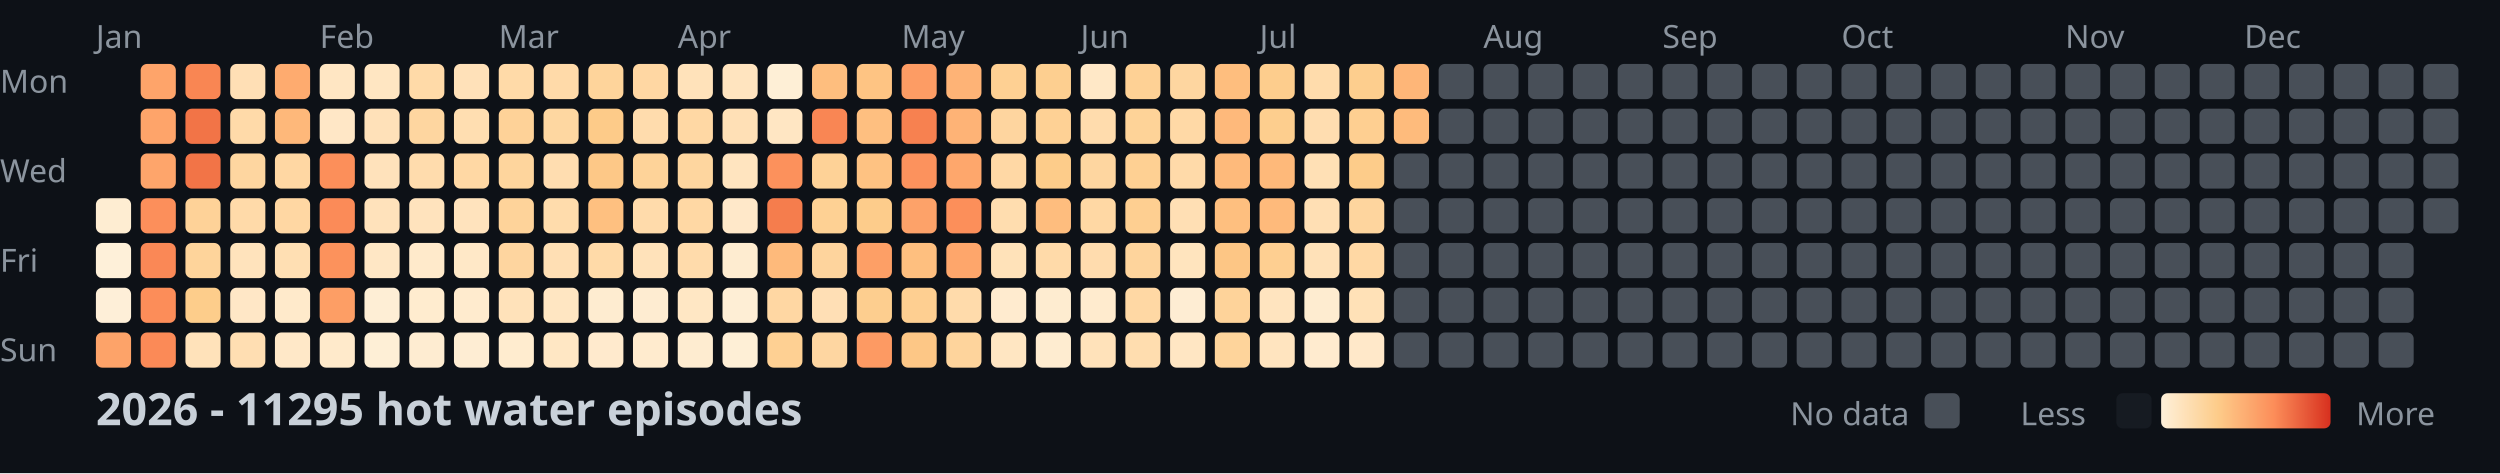
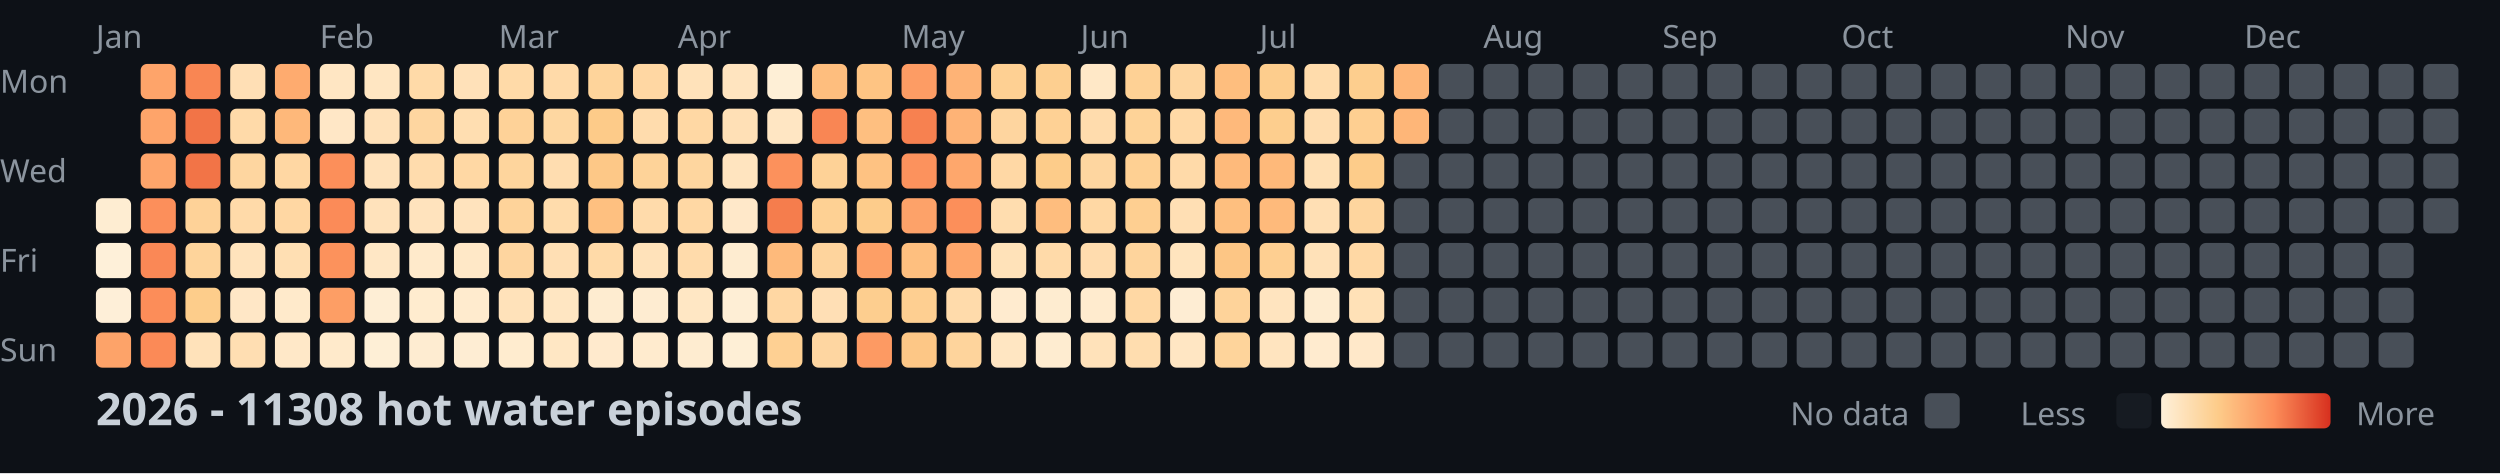
<svg xmlns="http://www.w3.org/2000/svg" width="782" height="148">
  <style>
    .month { font: 10px sans-serif; fill: #8b949e; }
    .day { font: 10px sans-serif; fill: #8b949e; }
    .title { font: bold 14px sans-serif; fill: #c9d1d9; }
    .legend { font: 10px sans-serif; fill: #8b949e; }
  </style>
  <rect width="100%" height="100%" fill="#0d1117" />
  <text x="0" y="29" class="day">Mon</text>
  <text x="0" y="57" class="day">Wed</text>
  <text x="0" y="85" class="day">Fri</text>
  <text x="0" y="113" class="day">Sun</text>
  <text x="30" y="15" class="month">Jan</text>
  <text x="100" y="15" class="month">Feb</text>
  <text x="156" y="15" class="month">Mar</text>
  <text x="212" y="15" class="month">Apr</text>
  <text x="282" y="15" class="month">May</text>
  <text x="338" y="15" class="month">Jun</text>
  <text x="394" y="15" class="month">Jul</text>
  <text x="464" y="15" class="month">Aug</text>
  <text x="520" y="15" class="month">Sep</text>
  <text x="576" y="15" class="month">Oct</text>
  <text x="646" y="15" class="month">Nov</text>
  <text x="702" y="15" class="month">Dec</text>
  <rect x="30" y="62" width="11" height="11" fill="#feedd2" rx="2" />
  <rect x="30" y="76" width="11" height="11" fill="#fef0d9" rx="2" />
  <rect x="30" y="90" width="11" height="11" fill="#feefd8" rx="2" />
  <rect x="30" y="104" width="11" height="11" fill="#fda369" rx="2" />
  <rect x="44" y="20" width="11" height="11" fill="#fea46a" rx="2" />
  <rect x="44" y="34" width="11" height="11" fill="#fea46a" rx="2" />
  <rect x="44" y="48" width="11" height="11" fill="#fea56b" rx="2" />
  <rect x="44" y="62" width="11" height="11" fill="#fc8f5b" rx="2" />
  <rect x="44" y="76" width="11" height="11" fill="#fa8856" rx="2" />
  <rect x="44" y="90" width="11" height="11" fill="#fc8d59" rx="2" />
  <rect x="44" y="104" width="11" height="11" fill="#fb8a57" rx="2" />
  <rect x="58" y="20" width="11" height="11" fill="#f98653" rx="2" />
  <rect x="58" y="34" width="11" height="11" fill="#f27447" rx="2" />
  <rect x="58" y="48" width="11" height="11" fill="#f27447" rx="2" />
  <rect x="58" y="62" width="11" height="11" fill="#fed298" rx="2" />
  <rect x="58" y="76" width="11" height="11" fill="#fed49b" rx="2" />
  <rect x="58" y="90" width="11" height="11" fill="#fdcd8b" rx="2" />
  <rect x="58" y="104" width="11" height="11" fill="#ffe2ba" rx="2" />
  <rect x="72" y="20" width="11" height="11" fill="#ffdfb5" rx="2" />
  <rect x="72" y="34" width="11" height="11" fill="#ffdaa9" rx="2" />
  <rect x="72" y="48" width="11" height="11" fill="#fed6a0" rx="2" />
  <rect x="72" y="62" width="11" height="11" fill="#ffdaa9" rx="2" />
  <rect x="72" y="76" width="11" height="11" fill="#ffe3bc" rx="2" />
  <rect x="72" y="90" width="11" height="11" fill="#ffe7c6" rx="2" />
  <rect x="72" y="104" width="11" height="11" fill="#ffdeb2" rx="2" />
  <rect x="86" y="20" width="11" height="11" fill="#feab6f" rx="2" />
  <rect x="86" y="34" width="11" height="11" fill="#feb87a" rx="2" />
  <rect x="86" y="48" width="11" height="11" fill="#ffd7a3" rx="2" />
  <rect x="86" y="62" width="11" height="11" fill="#ffd7a3" rx="2" />
  <rect x="86" y="76" width="11" height="11" fill="#ffdfb3" rx="2" />
  <rect x="86" y="90" width="11" height="11" fill="#ffeacb" rx="2" />
  <rect x="86" y="104" width="11" height="11" fill="#ffe8c8" rx="2" />
  <rect x="100" y="20" width="11" height="11" fill="#ffe6c3" rx="2" />
  <rect x="100" y="34" width="11" height="11" fill="#ffe7c6" rx="2" />
  <rect x="100" y="48" width="11" height="11" fill="#fc8f5a" rx="2" />
  <rect x="100" y="62" width="11" height="11" fill="#fb8b58" rx="2" />
  <rect x="100" y="76" width="11" height="11" fill="#fc925c" rx="2" />
  <rect x="100" y="90" width="11" height="11" fill="#fd9e65" rx="2" />
  <rect x="100" y="104" width="11" height="11" fill="#ffeacb" rx="2" />
  <rect x="114" y="20" width="11" height="11" fill="#ffe6c2" rx="2" />
  <rect x="114" y="34" width="11" height="11" fill="#ffe1b9" rx="2" />
  <rect x="114" y="48" width="11" height="11" fill="#ffe2bb" rx="2" />
  <rect x="114" y="62" width="11" height="11" fill="#ffe2bb" rx="2" />
  <rect x="114" y="76" width="11" height="11" fill="#ffe7c5" rx="2" />
  <rect x="114" y="90" width="11" height="11" fill="#feeed5" rx="2" />
  <rect x="114" y="104" width="11" height="11" fill="#feefd6" rx="2" />
  <rect x="128" y="20" width="11" height="11" fill="#ffdaa8" rx="2" />
  <rect x="128" y="34" width="11" height="11" fill="#fed6a0" rx="2" />
  <rect x="128" y="48" width="11" height="11" fill="#ffdcad" rx="2" />
  <rect x="128" y="62" width="11" height="11" fill="#ffe3bd" rx="2" />
  <rect x="128" y="76" width="11" height="11" fill="#ffeacb" rx="2" />
  <rect x="128" y="90" width="11" height="11" fill="#ffeccf" rx="2" />
  <rect x="128" y="104" width="11" height="11" fill="#feecd1" rx="2" />
  <rect x="142" y="20" width="11" height="11" fill="#ffe1b9" rx="2" />
  <rect x="142" y="34" width="11" height="11" fill="#ffdeb1" rx="2" />
  <rect x="142" y="48" width="11" height="11" fill="#ffd8a4" rx="2" />
  <rect x="142" y="62" width="11" height="11" fill="#ffe3bd" rx="2" />
  <rect x="142" y="76" width="11" height="11" fill="#ffe8c7" rx="2" />
  <rect x="142" y="90" width="11" height="11" fill="#ffebce" rx="2" />
  <rect x="142" y="104" width="11" height="11" fill="#feedd3" rx="2" />
  <rect x="156" y="20" width="11" height="11" fill="#ffdaa8" rx="2" />
  <rect x="156" y="34" width="11" height="11" fill="#fed298" rx="2" />
  <rect x="156" y="48" width="11" height="11" fill="#fed59d" rx="2" />
  <rect x="156" y="62" width="11" height="11" fill="#fed39a" rx="2" />
  <rect x="156" y="76" width="11" height="11" fill="#fed59f" rx="2" />
  <rect x="156" y="90" width="11" height="11" fill="#ffe2ba" rx="2" />
  <rect x="156" y="104" width="11" height="11" fill="#ffeccf" rx="2" />
  <rect x="170" y="20" width="11" height="11" fill="#ffdaa9" rx="2" />
  <rect x="170" y="34" width="11" height="11" fill="#fed7a1" rx="2" />
  <rect x="170" y="48" width="11" height="11" fill="#ffddb0" rx="2" />
  <rect x="170" y="62" width="11" height="11" fill="#ffdcac" rx="2" />
  <rect x="170" y="76" width="11" height="11" fill="#ffdfb4" rx="2" />
  <rect x="170" y="90" width="11" height="11" fill="#ffe6c2" rx="2" />
  <rect x="170" y="104" width="11" height="11" fill="#ffe7c4" rx="2" />
  <rect x="184" y="20" width="11" height="11" fill="#fed49b" rx="2" />
  <rect x="184" y="34" width="11" height="11" fill="#fdcb89" rx="2" />
  <rect x="184" y="48" width="11" height="11" fill="#fdc887" rx="2" />
  <rect x="184" y="62" width="11" height="11" fill="#fec080" rx="2" />
  <rect x="184" y="76" width="11" height="11" fill="#ffdaa8" rx="2" />
  <rect x="184" y="90" width="11" height="11" fill="#feecd0" rx="2" />
  <rect x="184" y="104" width="11" height="11" fill="#ffeacd" rx="2" />
  <rect x="198" y="20" width="11" height="11" fill="#ffd7a3" rx="2" />
  <rect x="198" y="34" width="11" height="11" fill="#ffdcad" rx="2" />
  <rect x="198" y="48" width="11" height="11" fill="#fed399" rx="2" />
  <rect x="198" y="62" width="11" height="11" fill="#ffdbab" rx="2" />
  <rect x="198" y="76" width="11" height="11" fill="#ffe2ba" rx="2" />
  <rect x="198" y="90" width="11" height="11" fill="#feecd1" rx="2" />
  <rect x="198" y="104" width="11" height="11" fill="#ffebce" rx="2" />
  <rect x="212" y="20" width="11" height="11" fill="#ffe2ba" rx="2" />
  <rect x="212" y="34" width="11" height="11" fill="#ffd8a4" rx="2" />
  <rect x="212" y="48" width="11" height="11" fill="#fed69f" rx="2" />
  <rect x="212" y="62" width="11" height="11" fill="#ffd8a4" rx="2" />
  <rect x="212" y="76" width="11" height="11" fill="#ffdbab" rx="2" />
  <rect x="212" y="90" width="11" height="11" fill="#ffe7c4" rx="2" />
  <rect x="212" y="104" width="11" height="11" fill="#feecd0" rx="2" />
  <rect x="226" y="20" width="11" height="11" fill="#ffe4bf" rx="2" />
  <rect x="226" y="34" width="11" height="11" fill="#ffe0b6" rx="2" />
  <rect x="226" y="48" width="11" height="11" fill="#ffe4bf" rx="2" />
  <rect x="226" y="62" width="11" height="11" fill="#ffe8c9" rx="2" />
  <rect x="226" y="76" width="11" height="11" fill="#feecd0" rx="2" />
  <rect x="226" y="90" width="11" height="11" fill="#feeed5" rx="2" />
  <rect x="226" y="104" width="11" height="11" fill="#feefd6" rx="2" />
  <rect x="240" y="20" width="11" height="11" fill="#feefd6" rx="2" />
  <rect x="240" y="34" width="11" height="11" fill="#ffe6c3" rx="2" />
  <rect x="240" y="48" width="11" height="11" fill="#fc915c" rx="2" />
  <rect x="240" y="62" width="11" height="11" fill="#f57d4d" rx="2" />
  <rect x="240" y="76" width="11" height="11" fill="#feba7b" rx="2" />
  <rect x="240" y="90" width="11" height="11" fill="#ffd7a3" rx="2" />
  <rect x="240" y="104" width="11" height="11" fill="#fed093" rx="2" />
  <rect x="254" y="20" width="11" height="11" fill="#febe7e" rx="2" />
  <rect x="254" y="34" width="11" height="11" fill="#f98654" rx="2" />
  <rect x="254" y="48" width="11" height="11" fill="#fed297" rx="2" />
  <rect x="254" y="62" width="11" height="11" fill="#fed194" rx="2" />
  <rect x="254" y="76" width="11" height="11" fill="#fed49d" rx="2" />
  <rect x="254" y="90" width="11" height="11" fill="#ffdfb5" rx="2" />
  <rect x="254" y="104" width="11" height="11" fill="#fed6a1" rx="2" />
  <rect x="268" y="20" width="11" height="11" fill="#fec483" rx="2" />
  <rect x="268" y="34" width="11" height="11" fill="#febf80" rx="2" />
  <rect x="268" y="48" width="11" height="11" fill="#fec282" rx="2" />
  <rect x="268" y="62" width="11" height="11" fill="#fdcc8b" rx="2" />
  <rect x="268" y="76" width="11" height="11" fill="#fd9f66" rx="2" />
  <rect x="268" y="90" width="11" height="11" fill="#fdce8f" rx="2" />
  <rect x="268" y="104" width="11" height="11" fill="#fd9a63" rx="2" />
  <rect x="282" y="20" width="11" height="11" fill="#fd9c64" rx="2" />
  <rect x="282" y="34" width="11" height="11" fill="#f78150" rx="2" />
  <rect x="282" y="48" width="11" height="11" fill="#fc925d" rx="2" />
  <rect x="282" y="62" width="11" height="11" fill="#fda269" rx="2" />
  <rect x="282" y="76" width="11" height="11" fill="#febf7f" rx="2" />
  <rect x="282" y="90" width="11" height="11" fill="#fecf91" rx="2" />
  <rect x="282" y="104" width="11" height="11" fill="#fdc786" rx="2" />
  <rect x="296" y="20" width="11" height="11" fill="#feb376" rx="2" />
  <rect x="296" y="34" width="11" height="11" fill="#feb376" rx="2" />
  <rect x="296" y="48" width="11" height="11" fill="#fea76c" rx="2" />
  <rect x="296" y="62" width="11" height="11" fill="#fc8f5a" rx="2" />
  <rect x="296" y="76" width="11" height="11" fill="#fea66b" rx="2" />
  <rect x="296" y="90" width="11" height="11" fill="#ffdbab" rx="2" />
  <rect x="296" y="104" width="11" height="11" fill="#fed49c" rx="2" />
  <rect x="310" y="20" width="11" height="11" fill="#fed093" rx="2" />
  <rect x="310" y="34" width="11" height="11" fill="#fed59f" rx="2" />
  <rect x="310" y="48" width="11" height="11" fill="#ffd8a5" rx="2" />
  <rect x="310" y="62" width="11" height="11" fill="#ffddaf" rx="2" />
  <rect x="310" y="76" width="11" height="11" fill="#ffe2b9" rx="2" />
  <rect x="310" y="90" width="11" height="11" fill="#ffebcf" rx="2" />
  <rect x="310" y="104" width="11" height="11" fill="#ffe6c2" rx="2" />
  <rect x="324" y="20" width="11" height="11" fill="#fdcf90" rx="2" />
  <rect x="324" y="34" width="11" height="11" fill="#fed195" rx="2" />
  <rect x="324" y="48" width="11" height="11" fill="#fdcc8a" rx="2" />
  <rect x="324" y="62" width="11" height="11" fill="#febd7e" rx="2" />
  <rect x="324" y="76" width="11" height="11" fill="#ffdaa9" rx="2" />
  <rect x="324" y="90" width="11" height="11" fill="#feecd0" rx="2" />
  <rect x="324" y="104" width="11" height="11" fill="#feecd0" rx="2" />
  <rect x="338" y="20" width="11" height="11" fill="#ffe8c7" rx="2" />
  <rect x="338" y="34" width="11" height="11" fill="#ffdcad" rx="2" />
  <rect x="338" y="48" width="11" height="11" fill="#fed6a0" rx="2" />
  <rect x="338" y="62" width="11" height="11" fill="#ffd8a4" rx="2" />
  <rect x="338" y="76" width="11" height="11" fill="#ffdcae" rx="2" />
  <rect x="338" y="90" width="11" height="11" fill="#ffebce" rx="2" />
  <rect x="338" y="104" width="11" height="11" fill="#ffe2ba" rx="2" />
  <rect x="352" y="20" width="11" height="11" fill="#fed195" rx="2" />
  <rect x="352" y="34" width="11" height="11" fill="#fed398" rx="2" />
  <rect x="352" y="48" width="11" height="11" fill="#fed093" rx="2" />
  <rect x="352" y="62" width="11" height="11" fill="#fecf91" rx="2" />
  <rect x="352" y="76" width="11" height="11" fill="#fed49c" rx="2" />
  <rect x="352" y="90" width="11" height="11" fill="#ffd8a4" rx="2" />
  <rect x="352" y="104" width="11" height="11" fill="#ffddaf" rx="2" />
  <rect x="366" y="20" width="11" height="11" fill="#fed6a0" rx="2" />
  <rect x="366" y="34" width="11" height="11" fill="#ffd9a6" rx="2" />
  <rect x="366" y="48" width="11" height="11" fill="#ffdaa9" rx="2" />
  <rect x="366" y="62" width="11" height="11" fill="#ffdfb4" rx="2" />
  <rect x="366" y="76" width="11" height="11" fill="#ffe4be" rx="2" />
  <rect x="366" y="90" width="11" height="11" fill="#feedd3" rx="2" />
  <rect x="366" y="104" width="11" height="11" fill="#ffe6c3" rx="2" />
  <rect x="380" y="20" width="11" height="11" fill="#febe7e" rx="2" />
  <rect x="380" y="34" width="11" height="11" fill="#feb97b" rx="2" />
  <rect x="380" y="48" width="11" height="11" fill="#feba7b" rx="2" />
  <rect x="380" y="62" width="11" height="11" fill="#febf7f" rx="2" />
  <rect x="380" y="76" width="11" height="11" fill="#fdc685" rx="2" />
  <rect x="380" y="90" width="11" height="11" fill="#fed39a" rx="2" />
  <rect x="380" y="104" width="11" height="11" fill="#fed49b" rx="2" />
  <rect x="394" y="20" width="11" height="11" fill="#fdcd8d" rx="2" />
  <rect x="394" y="34" width="11" height="11" fill="#fdce8e" rx="2" />
  <rect x="394" y="48" width="11" height="11" fill="#feb97a" rx="2" />
  <rect x="394" y="62" width="11" height="11" fill="#feba7b" rx="2" />
  <rect x="394" y="76" width="11" height="11" fill="#fecf91" rx="2" />
  <rect x="394" y="90" width="11" height="11" fill="#ffe4bf" rx="2" />
  <rect x="394" y="104" width="11" height="11" fill="#ffe4bf" rx="2" />
  <rect x="408" y="20" width="11" height="11" fill="#ffdcac" rx="2" />
  <rect x="408" y="34" width="11" height="11" fill="#ffddb0" rx="2" />
  <rect x="408" y="48" width="11" height="11" fill="#ffe0b5" rx="2" />
  <rect x="408" y="62" width="11" height="11" fill="#ffdfb4" rx="2" />
  <rect x="408" y="76" width="11" height="11" fill="#ffe1b8" rx="2" />
  <rect x="408" y="90" width="11" height="11" fill="#feecd0" rx="2" />
  <rect x="408" y="104" width="11" height="11" fill="#ffebcf" rx="2" />
  <rect x="422" y="20" width="11" height="11" fill="#fdce8e" rx="2" />
  <rect x="422" y="34" width="11" height="11" fill="#fecf91" rx="2" />
  <rect x="422" y="48" width="11" height="11" fill="#fdcc8a" rx="2" />
  <rect x="422" y="62" width="11" height="11" fill="#fed59e" rx="2" />
  <rect x="422" y="76" width="11" height="11" fill="#ffd8a4" rx="2" />
  <rect x="422" y="90" width="11" height="11" fill="#ffe1b7" rx="2" />
  <rect x="422" y="104" width="11" height="11" fill="#ffe8c9" rx="2" />
  <rect x="436" y="20" width="11" height="11" fill="#feb678" rx="2" />
-   <rect x="436" y="34" width="11" height="11" fill="#febb7c" rx="2" />
+   <rect x="436" y="34" width="11" height="11" fill="#feb678" rx="2" />
  <rect x="436" y="48" width="11" height="11" fill="#484f58" rx="2" />
  <rect x="436" y="62" width="11" height="11" fill="#484f58" rx="2" />
  <rect x="436" y="76" width="11" height="11" fill="#484f58" rx="2" />
  <rect x="436" y="90" width="11" height="11" fill="#484f58" rx="2" />
  <rect x="436" y="104" width="11" height="11" fill="#484f58" rx="2" />
  <rect x="450" y="20" width="11" height="11" fill="#484f58" rx="2" />
  <rect x="450" y="34" width="11" height="11" fill="#484f58" rx="2" />
  <rect x="450" y="48" width="11" height="11" fill="#484f58" rx="2" />
  <rect x="450" y="62" width="11" height="11" fill="#484f58" rx="2" />
  <rect x="450" y="76" width="11" height="11" fill="#484f58" rx="2" />
  <rect x="450" y="90" width="11" height="11" fill="#484f58" rx="2" />
  <rect x="450" y="104" width="11" height="11" fill="#484f58" rx="2" />
  <rect x="464" y="20" width="11" height="11" fill="#484f58" rx="2" />
  <rect x="464" y="34" width="11" height="11" fill="#484f58" rx="2" />
  <rect x="464" y="48" width="11" height="11" fill="#484f58" rx="2" />
  <rect x="464" y="62" width="11" height="11" fill="#484f58" rx="2" />
  <rect x="464" y="76" width="11" height="11" fill="#484f58" rx="2" />
  <rect x="464" y="90" width="11" height="11" fill="#484f58" rx="2" />
  <rect x="464" y="104" width="11" height="11" fill="#484f58" rx="2" />
  <rect x="478" y="20" width="11" height="11" fill="#484f58" rx="2" />
  <rect x="478" y="34" width="11" height="11" fill="#484f58" rx="2" />
  <rect x="478" y="48" width="11" height="11" fill="#484f58" rx="2" />
  <rect x="478" y="62" width="11" height="11" fill="#484f58" rx="2" />
  <rect x="478" y="76" width="11" height="11" fill="#484f58" rx="2" />
  <rect x="478" y="90" width="11" height="11" fill="#484f58" rx="2" />
  <rect x="478" y="104" width="11" height="11" fill="#484f58" rx="2" />
  <rect x="492" y="20" width="11" height="11" fill="#484f58" rx="2" />
  <rect x="492" y="34" width="11" height="11" fill="#484f58" rx="2" />
  <rect x="492" y="48" width="11" height="11" fill="#484f58" rx="2" />
  <rect x="492" y="62" width="11" height="11" fill="#484f58" rx="2" />
  <rect x="492" y="76" width="11" height="11" fill="#484f58" rx="2" />
  <rect x="492" y="90" width="11" height="11" fill="#484f58" rx="2" />
  <rect x="492" y="104" width="11" height="11" fill="#484f58" rx="2" />
  <rect x="506" y="20" width="11" height="11" fill="#484f58" rx="2" />
  <rect x="506" y="34" width="11" height="11" fill="#484f58" rx="2" />
  <rect x="506" y="48" width="11" height="11" fill="#484f58" rx="2" />
  <rect x="506" y="62" width="11" height="11" fill="#484f58" rx="2" />
  <rect x="506" y="76" width="11" height="11" fill="#484f58" rx="2" />
  <rect x="506" y="90" width="11" height="11" fill="#484f58" rx="2" />
  <rect x="506" y="104" width="11" height="11" fill="#484f58" rx="2" />
  <rect x="520" y="20" width="11" height="11" fill="#484f58" rx="2" />
  <rect x="520" y="34" width="11" height="11" fill="#484f58" rx="2" />
  <rect x="520" y="48" width="11" height="11" fill="#484f58" rx="2" />
  <rect x="520" y="62" width="11" height="11" fill="#484f58" rx="2" />
  <rect x="520" y="76" width="11" height="11" fill="#484f58" rx="2" />
  <rect x="520" y="90" width="11" height="11" fill="#484f58" rx="2" />
  <rect x="520" y="104" width="11" height="11" fill="#484f58" rx="2" />
  <rect x="534" y="20" width="11" height="11" fill="#484f58" rx="2" />
  <rect x="534" y="34" width="11" height="11" fill="#484f58" rx="2" />
  <rect x="534" y="48" width="11" height="11" fill="#484f58" rx="2" />
  <rect x="534" y="62" width="11" height="11" fill="#484f58" rx="2" />
  <rect x="534" y="76" width="11" height="11" fill="#484f58" rx="2" />
  <rect x="534" y="90" width="11" height="11" fill="#484f58" rx="2" />
  <rect x="534" y="104" width="11" height="11" fill="#484f58" rx="2" />
  <rect x="548" y="20" width="11" height="11" fill="#484f58" rx="2" />
  <rect x="548" y="34" width="11" height="11" fill="#484f58" rx="2" />
  <rect x="548" y="48" width="11" height="11" fill="#484f58" rx="2" />
  <rect x="548" y="62" width="11" height="11" fill="#484f58" rx="2" />
  <rect x="548" y="76" width="11" height="11" fill="#484f58" rx="2" />
  <rect x="548" y="90" width="11" height="11" fill="#484f58" rx="2" />
  <rect x="548" y="104" width="11" height="11" fill="#484f58" rx="2" />
  <rect x="562" y="20" width="11" height="11" fill="#484f58" rx="2" />
  <rect x="562" y="34" width="11" height="11" fill="#484f58" rx="2" />
  <rect x="562" y="48" width="11" height="11" fill="#484f58" rx="2" />
  <rect x="562" y="62" width="11" height="11" fill="#484f58" rx="2" />
  <rect x="562" y="76" width="11" height="11" fill="#484f58" rx="2" />
  <rect x="562" y="90" width="11" height="11" fill="#484f58" rx="2" />
  <rect x="562" y="104" width="11" height="11" fill="#484f58" rx="2" />
  <rect x="576" y="20" width="11" height="11" fill="#484f58" rx="2" />
  <rect x="576" y="34" width="11" height="11" fill="#484f58" rx="2" />
  <rect x="576" y="48" width="11" height="11" fill="#484f58" rx="2" />
  <rect x="576" y="62" width="11" height="11" fill="#484f58" rx="2" />
  <rect x="576" y="76" width="11" height="11" fill="#484f58" rx="2" />
  <rect x="576" y="90" width="11" height="11" fill="#484f58" rx="2" />
  <rect x="576" y="104" width="11" height="11" fill="#484f58" rx="2" />
  <rect x="590" y="20" width="11" height="11" fill="#484f58" rx="2" />
  <rect x="590" y="34" width="11" height="11" fill="#484f58" rx="2" />
  <rect x="590" y="48" width="11" height="11" fill="#484f58" rx="2" />
  <rect x="590" y="62" width="11" height="11" fill="#484f58" rx="2" />
  <rect x="590" y="76" width="11" height="11" fill="#484f58" rx="2" />
  <rect x="590" y="90" width="11" height="11" fill="#484f58" rx="2" />
  <rect x="590" y="104" width="11" height="11" fill="#484f58" rx="2" />
  <rect x="604" y="20" width="11" height="11" fill="#484f58" rx="2" />
  <rect x="604" y="34" width="11" height="11" fill="#484f58" rx="2" />
  <rect x="604" y="48" width="11" height="11" fill="#484f58" rx="2" />
  <rect x="604" y="62" width="11" height="11" fill="#484f58" rx="2" />
  <rect x="604" y="76" width="11" height="11" fill="#484f58" rx="2" />
  <rect x="604" y="90" width="11" height="11" fill="#484f58" rx="2" />
  <rect x="604" y="104" width="11" height="11" fill="#484f58" rx="2" />
  <rect x="618" y="20" width="11" height="11" fill="#484f58" rx="2" />
  <rect x="618" y="34" width="11" height="11" fill="#484f58" rx="2" />
  <rect x="618" y="48" width="11" height="11" fill="#484f58" rx="2" />
  <rect x="618" y="62" width="11" height="11" fill="#484f58" rx="2" />
  <rect x="618" y="76" width="11" height="11" fill="#484f58" rx="2" />
  <rect x="618" y="90" width="11" height="11" fill="#484f58" rx="2" />
  <rect x="618" y="104" width="11" height="11" fill="#484f58" rx="2" />
  <rect x="632" y="20" width="11" height="11" fill="#484f58" rx="2" />
  <rect x="632" y="34" width="11" height="11" fill="#484f58" rx="2" />
  <rect x="632" y="48" width="11" height="11" fill="#484f58" rx="2" />
  <rect x="632" y="62" width="11" height="11" fill="#484f58" rx="2" />
  <rect x="632" y="76" width="11" height="11" fill="#484f58" rx="2" />
  <rect x="632" y="90" width="11" height="11" fill="#484f58" rx="2" />
  <rect x="632" y="104" width="11" height="11" fill="#484f58" rx="2" />
  <rect x="646" y="20" width="11" height="11" fill="#484f58" rx="2" />
  <rect x="646" y="34" width="11" height="11" fill="#484f58" rx="2" />
  <rect x="646" y="48" width="11" height="11" fill="#484f58" rx="2" />
  <rect x="646" y="62" width="11" height="11" fill="#484f58" rx="2" />
  <rect x="646" y="76" width="11" height="11" fill="#484f58" rx="2" />
  <rect x="646" y="90" width="11" height="11" fill="#484f58" rx="2" />
  <rect x="646" y="104" width="11" height="11" fill="#484f58" rx="2" />
  <rect x="660" y="20" width="11" height="11" fill="#484f58" rx="2" />
  <rect x="660" y="34" width="11" height="11" fill="#484f58" rx="2" />
  <rect x="660" y="48" width="11" height="11" fill="#484f58" rx="2" />
  <rect x="660" y="62" width="11" height="11" fill="#484f58" rx="2" />
  <rect x="660" y="76" width="11" height="11" fill="#484f58" rx="2" />
  <rect x="660" y="90" width="11" height="11" fill="#484f58" rx="2" />
  <rect x="660" y="104" width="11" height="11" fill="#484f58" rx="2" />
  <rect x="674" y="20" width="11" height="11" fill="#484f58" rx="2" />
  <rect x="674" y="34" width="11" height="11" fill="#484f58" rx="2" />
  <rect x="674" y="48" width="11" height="11" fill="#484f58" rx="2" />
  <rect x="674" y="62" width="11" height="11" fill="#484f58" rx="2" />
  <rect x="674" y="76" width="11" height="11" fill="#484f58" rx="2" />
  <rect x="674" y="90" width="11" height="11" fill="#484f58" rx="2" />
  <rect x="674" y="104" width="11" height="11" fill="#484f58" rx="2" />
  <rect x="688" y="20" width="11" height="11" fill="#484f58" rx="2" />
  <rect x="688" y="34" width="11" height="11" fill="#484f58" rx="2" />
  <rect x="688" y="48" width="11" height="11" fill="#484f58" rx="2" />
  <rect x="688" y="62" width="11" height="11" fill="#484f58" rx="2" />
  <rect x="688" y="76" width="11" height="11" fill="#484f58" rx="2" />
  <rect x="688" y="90" width="11" height="11" fill="#484f58" rx="2" />
  <rect x="688" y="104" width="11" height="11" fill="#484f58" rx="2" />
  <rect x="702" y="20" width="11" height="11" fill="#484f58" rx="2" />
  <rect x="702" y="34" width="11" height="11" fill="#484f58" rx="2" />
  <rect x="702" y="48" width="11" height="11" fill="#484f58" rx="2" />
  <rect x="702" y="62" width="11" height="11" fill="#484f58" rx="2" />
  <rect x="702" y="76" width="11" height="11" fill="#484f58" rx="2" />
  <rect x="702" y="90" width="11" height="11" fill="#484f58" rx="2" />
  <rect x="702" y="104" width="11" height="11" fill="#484f58" rx="2" />
  <rect x="716" y="20" width="11" height="11" fill="#484f58" rx="2" />
  <rect x="716" y="34" width="11" height="11" fill="#484f58" rx="2" />
  <rect x="716" y="48" width="11" height="11" fill="#484f58" rx="2" />
  <rect x="716" y="62" width="11" height="11" fill="#484f58" rx="2" />
  <rect x="716" y="76" width="11" height="11" fill="#484f58" rx="2" />
  <rect x="716" y="90" width="11" height="11" fill="#484f58" rx="2" />
  <rect x="716" y="104" width="11" height="11" fill="#484f58" rx="2" />
  <rect x="730" y="20" width="11" height="11" fill="#484f58" rx="2" />
  <rect x="730" y="34" width="11" height="11" fill="#484f58" rx="2" />
  <rect x="730" y="48" width="11" height="11" fill="#484f58" rx="2" />
  <rect x="730" y="62" width="11" height="11" fill="#484f58" rx="2" />
  <rect x="730" y="76" width="11" height="11" fill="#484f58" rx="2" />
  <rect x="730" y="90" width="11" height="11" fill="#484f58" rx="2" />
  <rect x="730" y="104" width="11" height="11" fill="#484f58" rx="2" />
  <rect x="744" y="20" width="11" height="11" fill="#484f58" rx="2" />
  <rect x="744" y="34" width="11" height="11" fill="#484f58" rx="2" />
  <rect x="744" y="48" width="11" height="11" fill="#484f58" rx="2" />
  <rect x="744" y="62" width="11" height="11" fill="#484f58" rx="2" />
  <rect x="744" y="76" width="11" height="11" fill="#484f58" rx="2" />
  <rect x="744" y="90" width="11" height="11" fill="#484f58" rx="2" />
  <rect x="744" y="104" width="11" height="11" fill="#484f58" rx="2" />
  <rect x="758" y="20" width="11" height="11" fill="#484f58" rx="2" />
  <rect x="758" y="34" width="11" height="11" fill="#484f58" rx="2" />
  <rect x="758" y="48" width="11" height="11" fill="#484f58" rx="2" />
  <rect x="758" y="62" width="11" height="11" fill="#484f58" rx="2" />
-   <text x="30" y="133" class="title">2026 - 11295 hot water episodes</text>
+   <text x="30" y="133" class="title">2026 - 11308 hot water episodes</text>
  <defs>
    <linearGradient id="legend-gradient" x1="0" y1="0" x2="1" y2="0">
      <stop offset="0%" stop-color="#fef0d9" />
      <stop offset="33.333%" stop-color="#fdcc8a" />
      <stop offset="66.667%" stop-color="#fc8d59" />
      <stop offset="100%" stop-color="#d7301f" />
    </linearGradient>
  </defs>
  <text x="560" y="133" class="legend">No data</text>
  <rect x="602" y="123" width="11" height="11" fill="#484f58" rx="2" />
  <text x="632" y="133" class="legend">Less</text>
  <rect x="662" y="123" width="11" height="11" fill="#161b22" rx="2" />
  <rect x="676" y="123" width="53" height="11" fill="url(#legend-gradient)" rx="2" />
  <text x="737" y="133" class="legend">More</text>
</svg>
